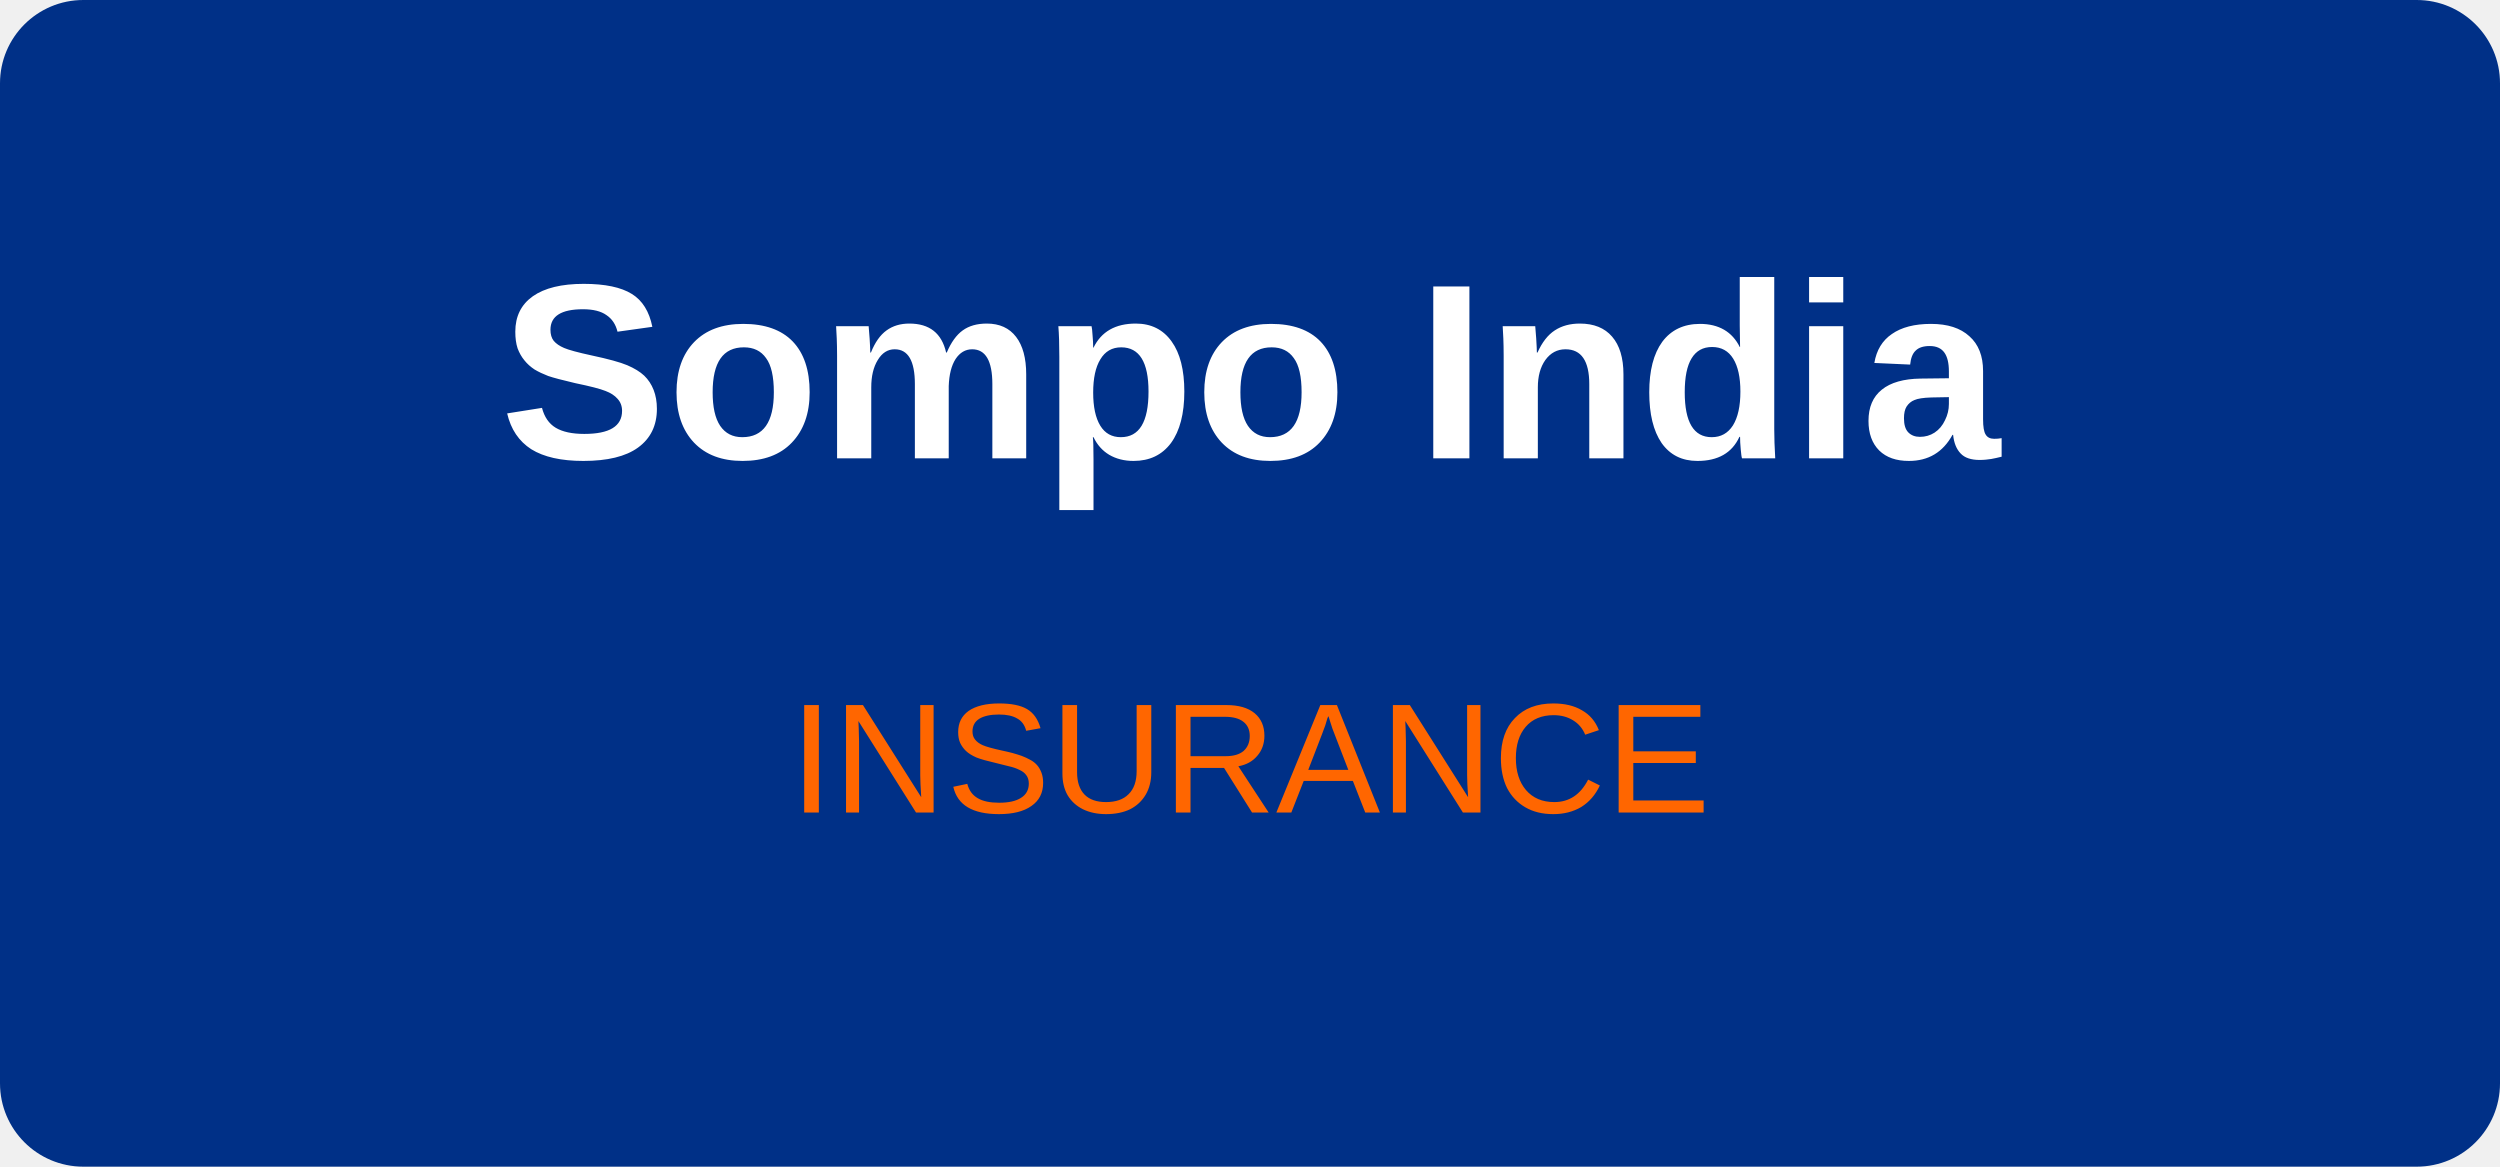
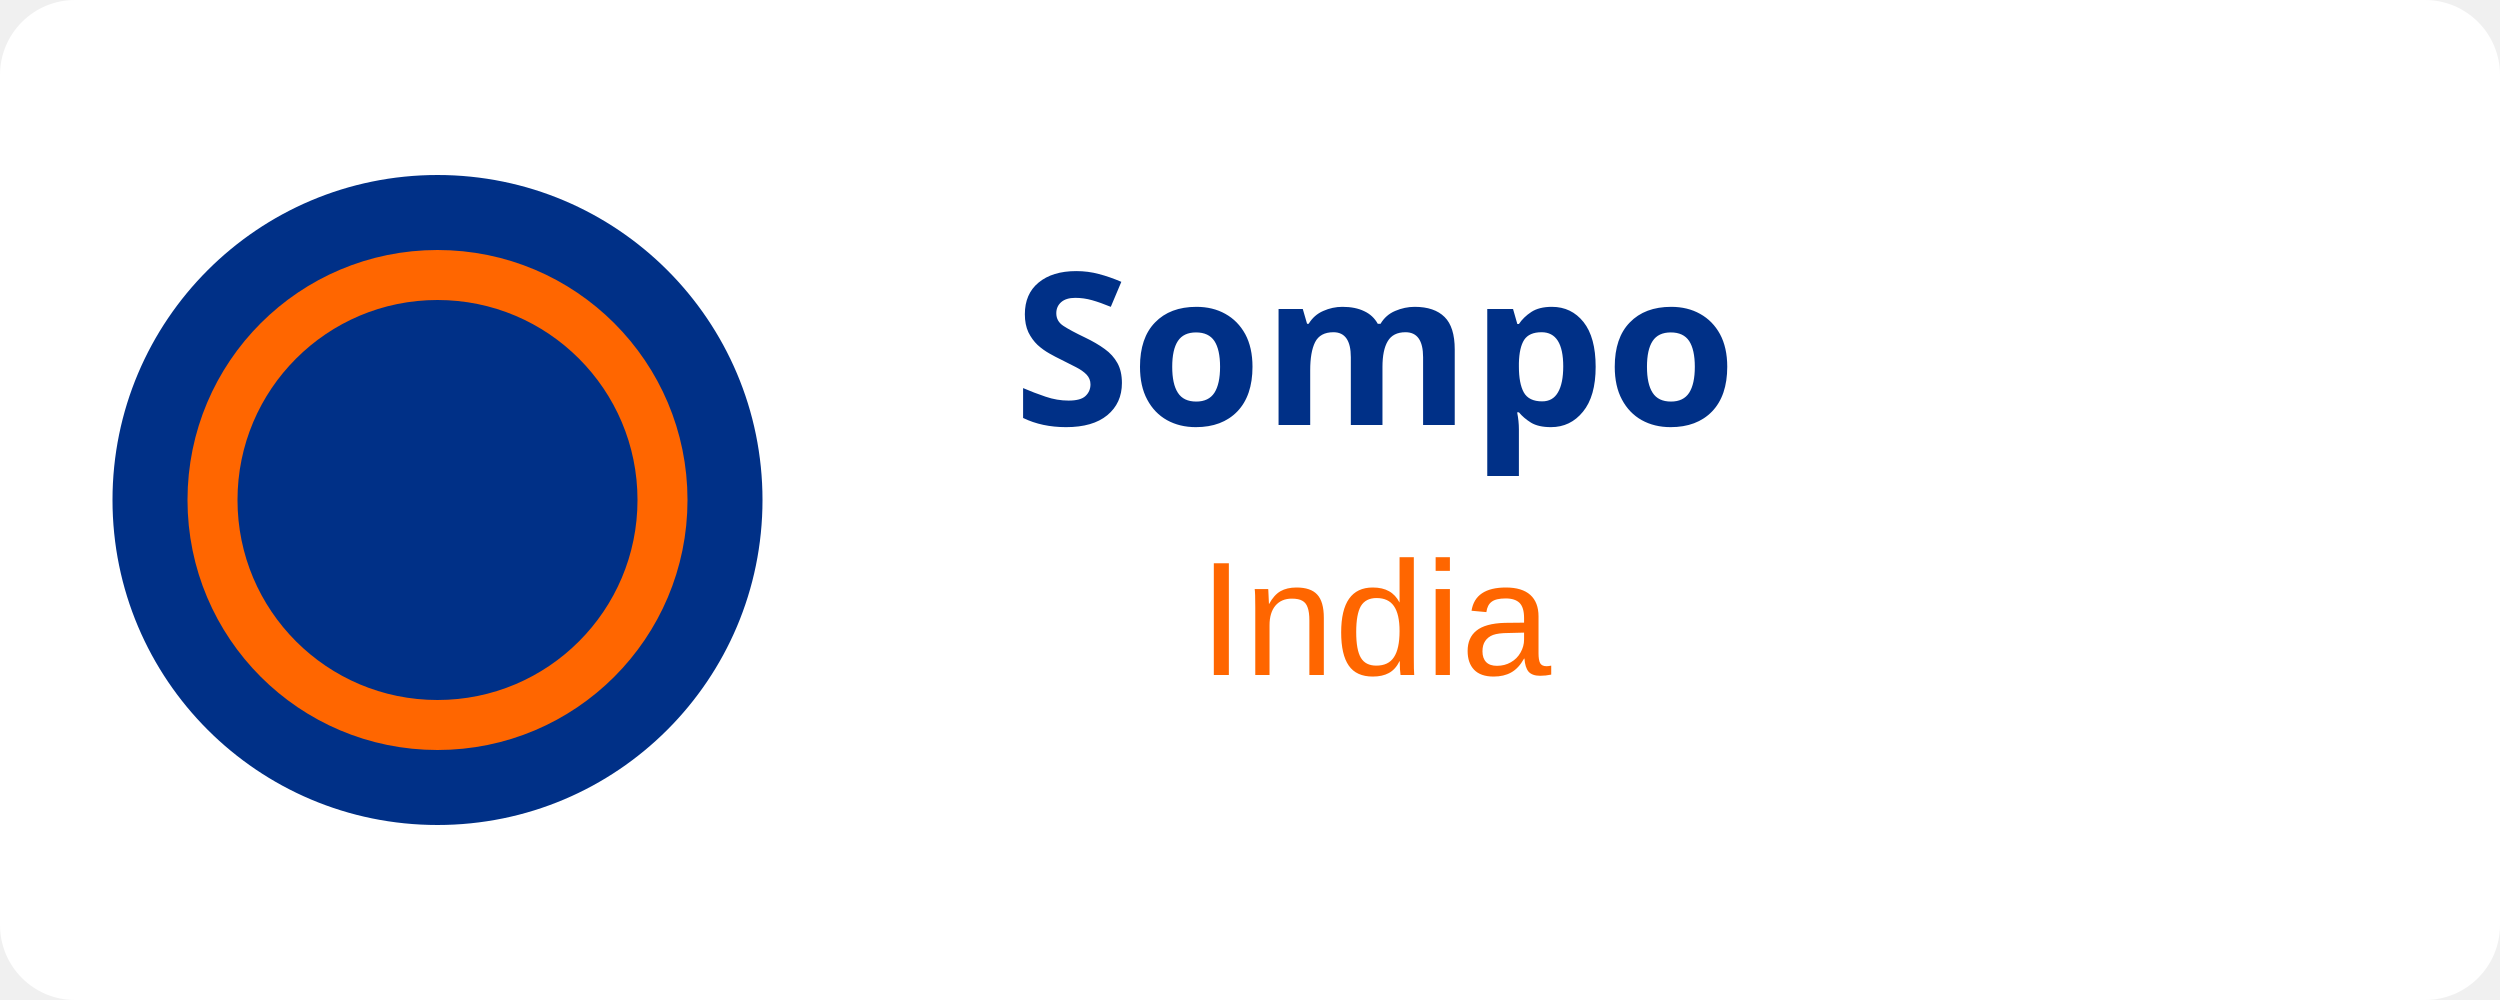
- <svg xmlns="http://www.w3.org/2000/svg" viewBox="0 0 120 56">
-   <rect width="120" height="56" fill="#003087" rx="4" />
-   <text x="60" y="22" font-family="Arial,sans-serif" font-size="12" font-weight="bold" fill="white" text-anchor="middle">Sompo India</text>
-   <text x="60" y="39" font-family="Arial,sans-serif" font-size="7.5" fill="#FF6600" text-anchor="middle">INSURANCE</text>
+ <svg xmlns="http://www.w3.org/2000/svg" viewBox="0 0 200 80">
+   <rect width="200" height="80" fill="white" rx="6" />
+   <circle cx="35" cy="40" r="26" fill="#003087" />
+   <circle cx="35" cy="40" r="18" fill="none" stroke="#FF6600" stroke-width="4" />
+   <text x="110" y="34" font-family="Arial Black,sans-serif" font-size="17" font-weight="900" fill="#003087" text-anchor="middle">Sompo</text>
+   <text x="110" y="54" font-family="Arial,sans-serif" font-size="13" fill="#FF6600" text-anchor="middle">India</text>
</svg>
